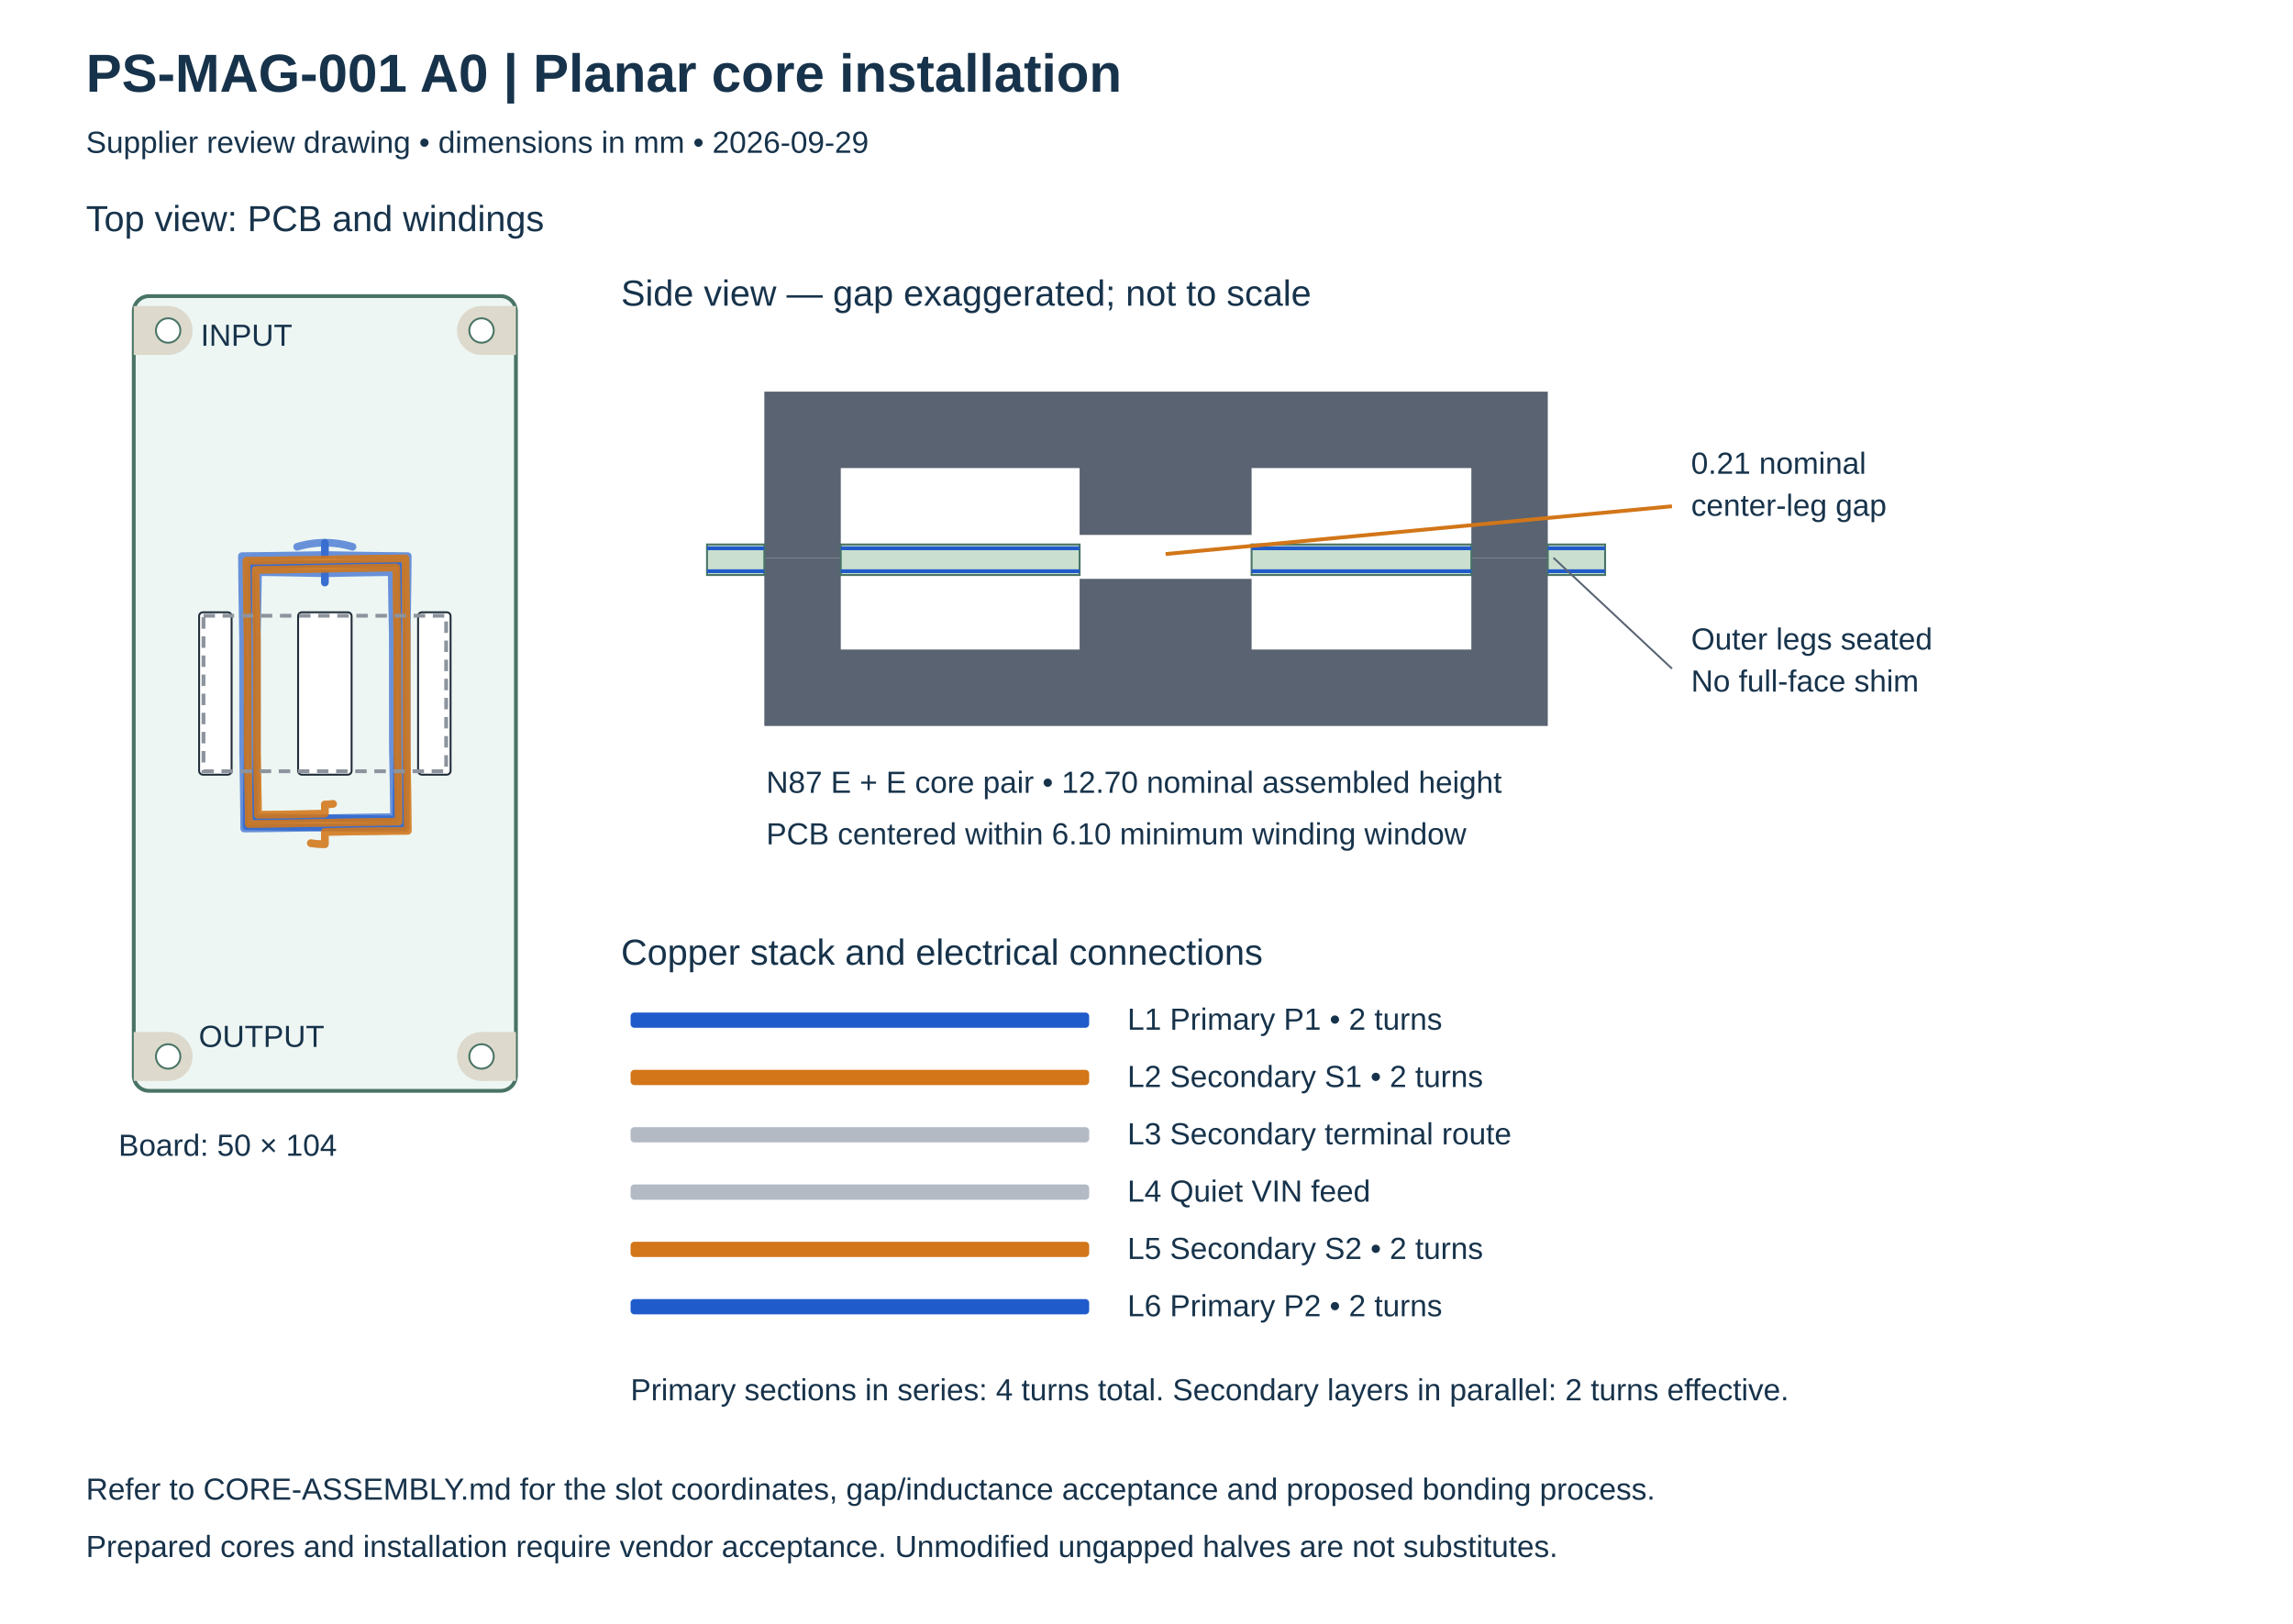
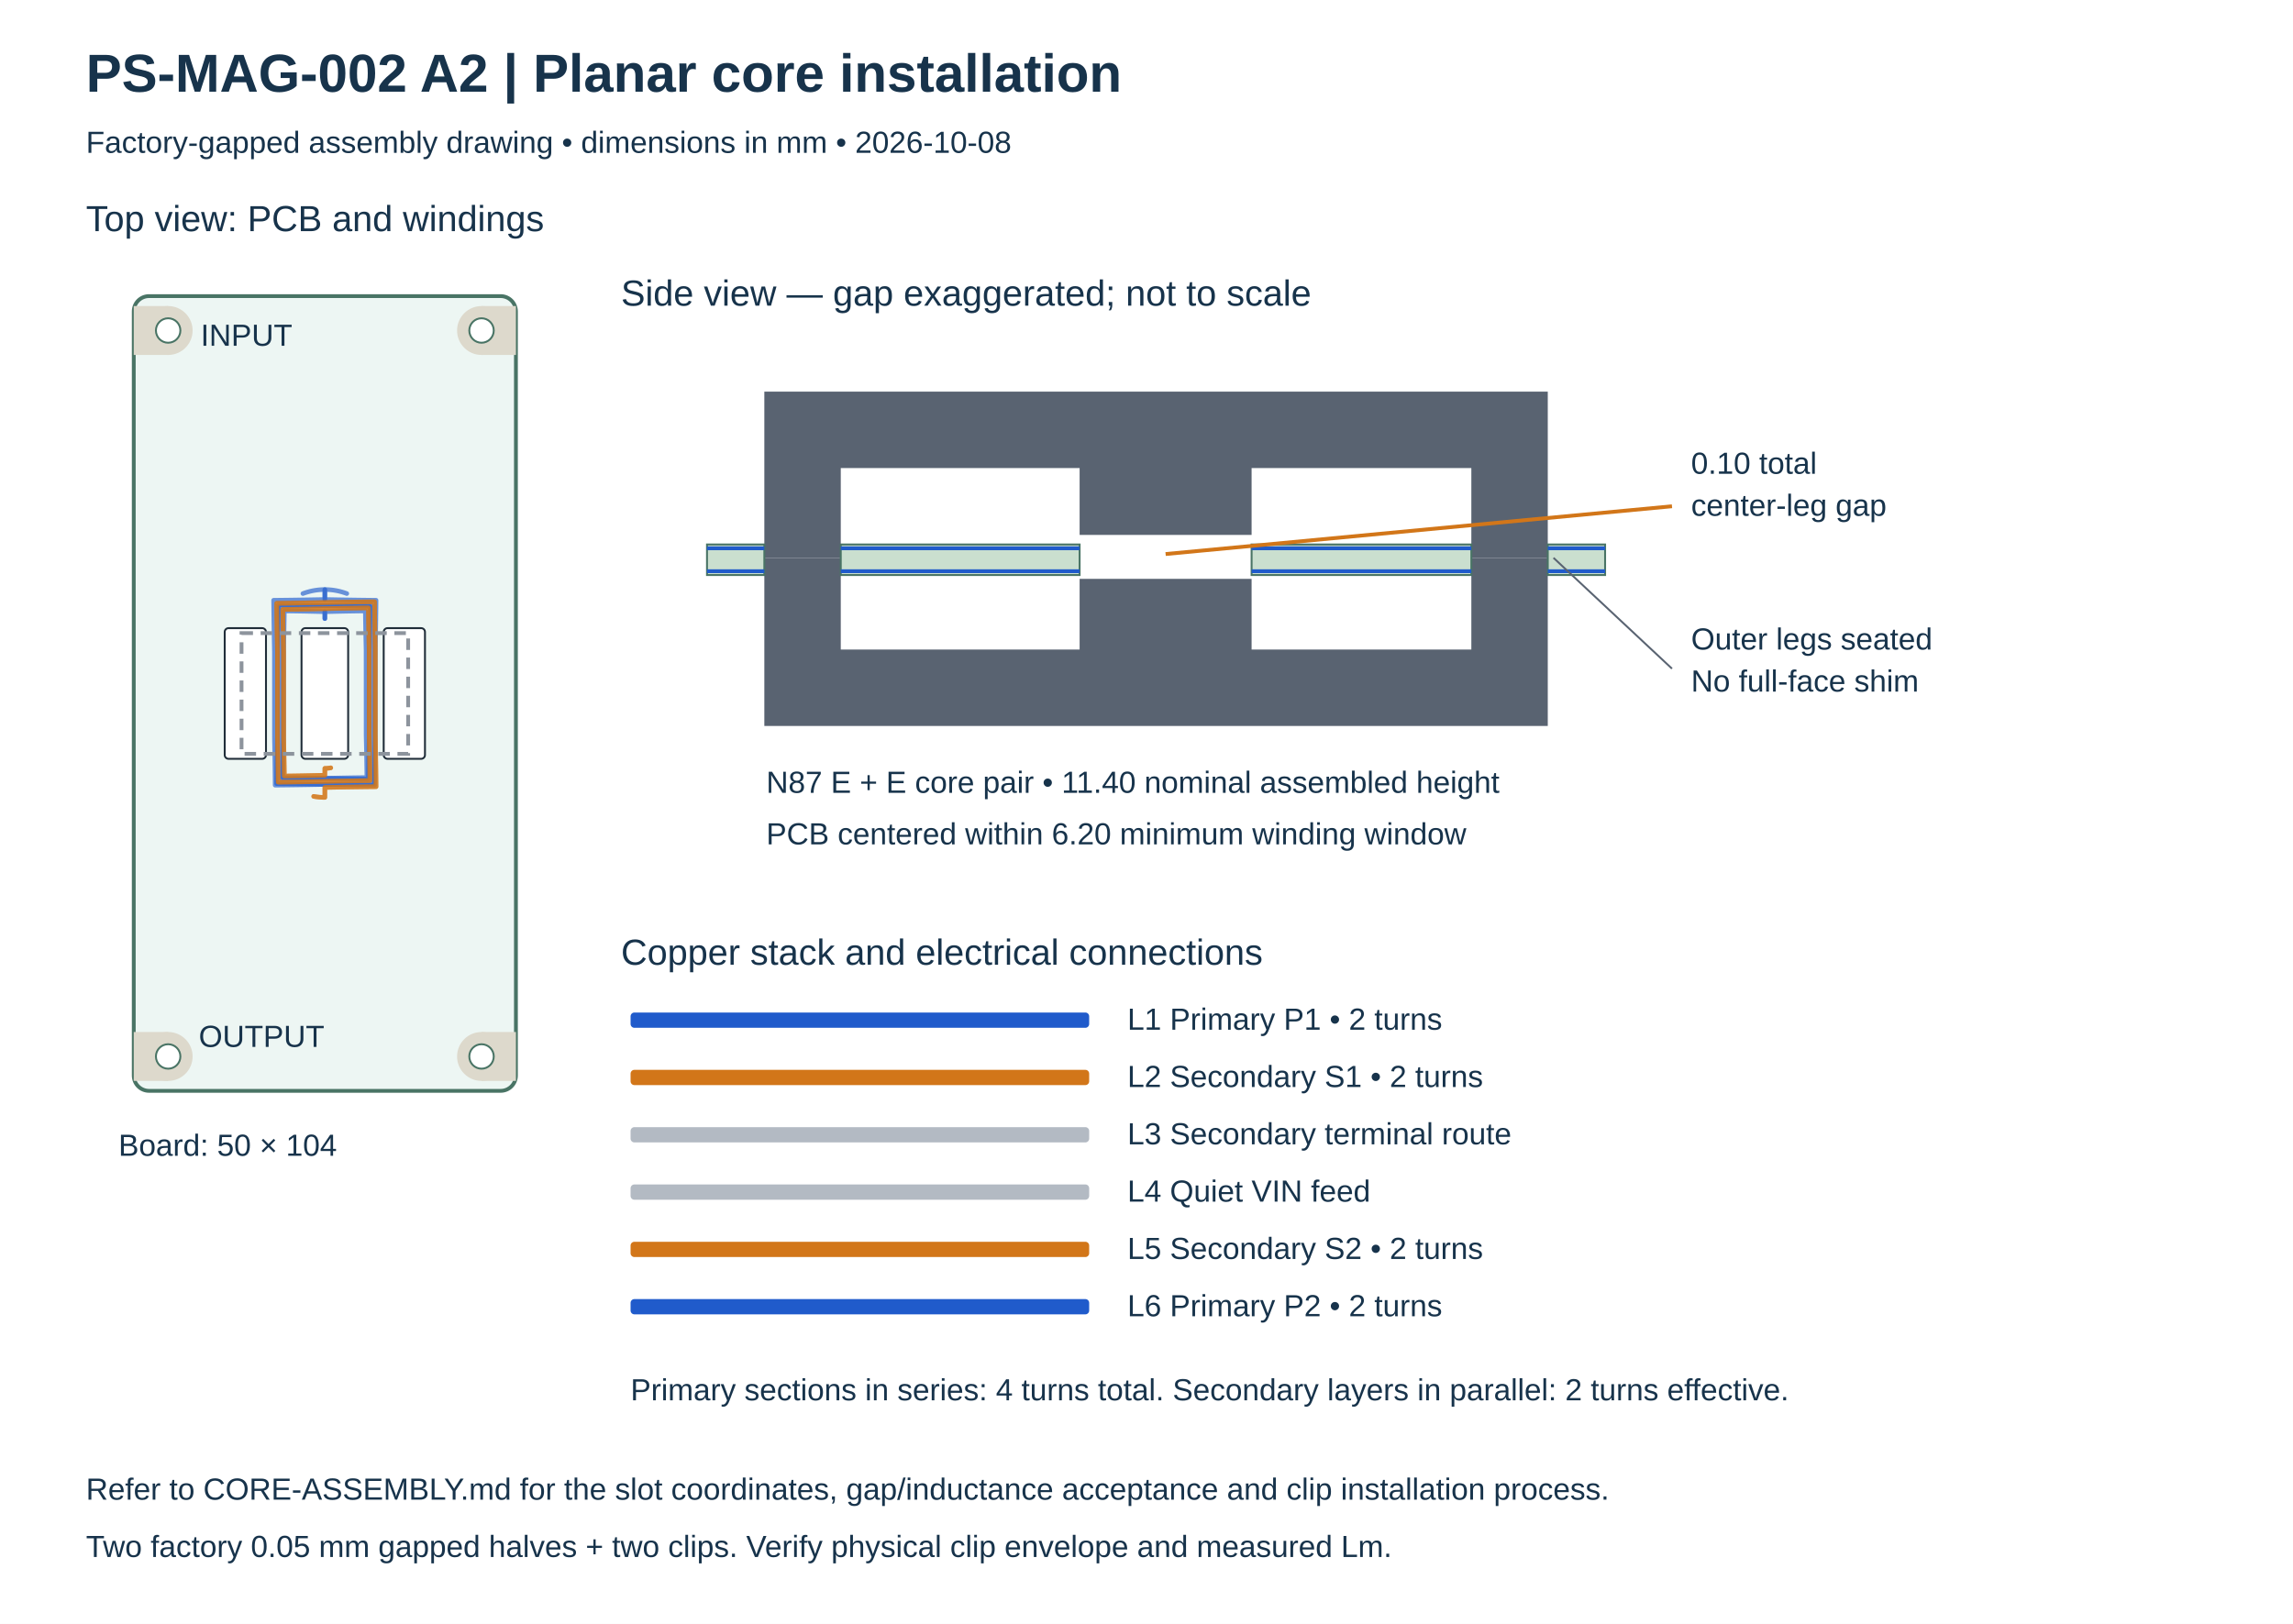
<svg xmlns="http://www.w3.org/2000/svg" width="1200" height="850" viewBox="0 0 1200 850">
  <rect width="1200" height="850" fill="white" />
  <style>text{font-family:Arial,sans-serif;fill:#17334b} .small{font-size:16px}.label{font-size:19px}.title{font-size:28px;font-weight:700}</style>
-   <text x="45" y="48" class="title">PS-MAG-001 A0  |  Planar core installation</text>
-   <text x="45" y="80" class="small">Supplier review drawing • dimensions in mm • 2026-09-29</text>
+   <text x="45" y="48" class="title">PS-MAG-002 A2  |  Planar core installation</text>
+   <text x="45" y="80" class="small">Factory-gapped assembly drawing • dimensions in mm • 2026-10-08</text>
  <text x="45" y="121" class="label">Top view: PCB and windings</text>
  <rect x="70" y="155" width="200" height="416" rx="8" fill="#edf6f3" stroke="#497465" stroke-width="2" />
  <rect x="70" y="160.2" width="18.0" height="25.6" fill="#ddd9cc" />
  <circle cx="88.0" cy="173.0" r="12.8" fill="#ddd9cc" />
  <circle cx="88.0" cy="173.0" r="6.4" fill="white" stroke="#497465" />
  <rect x="252.0" y="160.2" width="18.0" height="25.6" fill="#ddd9cc" />
  <circle cx="252.0" cy="173.0" r="12.8" fill="#ddd9cc" />
  <circle cx="252.0" cy="173.0" r="6.4" fill="white" stroke="#497465" />
  <rect x="70" y="540.2" width="18.0" height="25.6" fill="#ddd9cc" />
  <circle cx="88.0" cy="553.0" r="12.8" fill="#ddd9cc" />
  <circle cx="88.0" cy="553.0" r="6.4" fill="white" stroke="#497465" />
  <rect x="252.0" y="540.2" width="18.0" height="25.6" fill="#ddd9cc" />
  <circle cx="252.0" cy="553.0" r="12.8" fill="#ddd9cc" />
  <circle cx="252.0" cy="553.0" r="6.4" fill="white" stroke="#497465" />
-   <polyline points="184.488,286.227 183.311,285.889 182.126,285.580 180.934,285.300 179.735,285.049 178.531,284.827 177.322,284.635 176.108,284.471 174.891,284.338 173.671,284.234 172.448,284.159 171.224,284.115 170.000,284.100 170.000,290.500 167.840,290.538 165.674,290.575 163.490,290.613 161.278,290.650 159.026,290.688 156.721,290.725 154.350,290.762 151.899,290.800 149.349,290.837 146.682,290.875 143.875,290.913 140.901,290.950 137.729,290.988 134.321,291.025 130.631,291.062 126.600,291.100 126.638,295.199 126.675,298.944 126.713,302.396 126.750,305.601 126.787,308.599 126.825,311.422 126.862,314.097 126.900,316.647 126.938,319.092 126.975,321.449 127.013,323.732 127.050,325.957 127.088,328.135 127.125,330.277 127.162,332.396 127.200,334.500 127.237,393.601 127.275,395.708 127.312,397.832 127.350,399.984 127.388,402.174 127.425,404.415 127.463,406.720 127.500,409.104 127.537,411.583 127.575,414.177 127.612,416.906 127.650,419.797 127.688,422.881 127.725,426.194 127.763,429.782 127.800,433.700 131.786,433.663 135.429,433.625 138.786,433.587 141.903,433.550 144.819,433.512 147.564,433.475 150.165,433.438 152.644,433.400 155.021,433.363 157.313,433.325 159.533,433.288 161.695,433.250 163.813,433.212 165.895,433.175 167.954,433.137 170.000,433.100 172.042,433.062 174.090,433.025 176.154,432.988 178.245,432.950 180.373,432.913 182.551,432.875 184.791,432.837 187.107,432.800 189.516,432.762 192.035,432.725 194.687,432.688 197.496,432.650 200.491,432.613 203.709,432.575 207.194,432.538 211.000,432.500 210.963,428.626 210.925,425.086 210.887,421.824 210.850,418.795 210.812,415.962 210.775,413.295 210.738,410.767 210.700,408.358 210.662,406.049 210.625,403.823 210.588,401.667 210.550,399.566 210.512,397.509 210.475,395.486 210.438,393.487 210.400,391.500 210.363,332.517 210.325,330.528 210.287,328.524 210.250,326.494 210.213,324.427 210.175,322.313 210.137,320.139 210.100,317.890 210.062,315.552 210.025,313.106 209.988,310.532 209.950,307.806 209.912,304.899 209.875,301.775 209.838,298.393 209.800,294.700 206.039,294.738 202.601,294.775 199.434,294.812 196.493,294.850 193.743,294.887 191.153,294.925 188.700,294.962 186.361,295.000 184.120,295.038 181.959,295.075 179.866,295.113 177.827,295.150 175.831,295.188 173.868,295.225 171.928,295.262 170.000,295.300 168.076,295.337 166.147,295.375 164.202,295.413 162.232,295.450 160.228,295.488 158.177,295.525 156.068,295.562 153.887,295.600 151.619,295.637 149.248,295.675 146.752,295.712 144.108,295.750 141.289,295.788 138.260,295.825 134.981,295.863 131.400,295.900 131.438,299.549 131.475,302.883 131.512,305.956 131.550,308.809 131.588,311.476 131.625,313.988 131.662,316.368 131.700,318.636 131.738,320.809 131.775,322.905 131.812,324.935 131.850,326.911 131.887,328.847 131.925,330.750 131.963,332.631 132.000,334.500 132.037,393.365 132.075,395.235 132.113,397.120 132.150,399.029 132.188,400.972 132.225,402.959 132.262,405.003 132.300,407.116 132.338,409.313 132.375,411.611 132.412,414.029 132.450,416.590 132.488,419.321 132.525,422.255 132.562,425.431 132.600,428.900 136.137,428.863 139.368,428.825 142.346,428.788 145.110,428.750 147.696,428.712 150.130,428.675 152.435,428.637 154.633,428.600 156.739,428.562 158.769,428.525 160.735,428.488 162.650,428.450 164.525,428.413 166.368,428.375 168.190,428.337 170.000,428.300 171.806,428.262 173.617,428.225 175.442,428.188 177.290,428.150 179.171,428.113 181.095,428.075 183.073,428.038 185.119,428.000 187.245,427.962 189.470,427.925 191.810,427.887 194.288,427.850 196.931,427.812 199.770,427.775 202.844,427.738 206.200,427.700 206.162,424.276 206.125,421.147 206.088,418.264 206.050,415.588 206.012,413.085 205.975,410.729 205.938,408.497 205.900,406.370 205.863,404.332 205.825,402.367 205.787,400.464 205.750,398.611 205.713,396.797 205.675,395.014 205.637,393.251 205.600,391.500 205.562,332.753 205.525,331.001 205.488,329.236 205.450,327.449 205.412,325.630 205.375,323.769 205.338,321.856 205.300,319.878 205.262,317.822 205.225,315.672 205.188,313.409 205.150,311.014 205.113,308.459 205.075,305.715 205.037,302.744 205.000,299.500 201.688,299.538 198.662,299.575 195.874,299.613 193.286,299.650 190.866,299.688 188.588,299.725 186.430,299.762 184.373,299.800 182.402,299.837 180.503,299.875 178.664,299.913 176.872,299.950 175.119,299.988 173.395,300.025 171.692,300.062 170.000,300.100 170.000,304.900 170.000,304.900 170.000,304.900" fill="none" stroke="#205bcb" stroke-width="4" stroke-linecap="round" stroke-linejoin="round" opacity=".65" />
-   <polyline points="170.000,304.900 170.000,304.900 170.000,304.900 170.000,300.100 168.308,300.062 166.605,300.025 164.881,299.988 163.128,299.950 161.336,299.913 159.497,299.875 157.598,299.837 155.627,299.800 153.570,299.762 151.412,299.725 149.134,299.688 146.714,299.650 144.126,299.613 141.338,299.575 138.312,299.538 135.000,299.500 134.963,302.744 134.925,305.715 134.887,308.459 134.850,311.014 134.812,313.409 134.775,315.672 134.738,317.822 134.700,319.878 134.662,321.856 134.625,323.769 134.588,325.630 134.550,327.449 134.512,329.236 134.475,331.001 134.438,332.753 134.400,391.500 134.363,393.251 134.325,395.014 134.287,396.797 134.250,398.611 134.213,400.464 134.175,402.367 134.137,404.332 134.100,406.370 134.062,408.497 134.025,410.729 133.988,413.085 133.950,415.588 133.912,418.264 133.875,421.147 133.838,424.276 133.800,427.700 137.156,427.738 140.230,427.775 143.069,427.812 145.712,427.850 148.190,427.887 150.530,427.925 152.755,427.962 154.881,428.000 156.927,428.038 158.905,428.075 160.829,428.113 162.710,428.150 164.558,428.188 166.383,428.225 168.194,428.262 170.000,428.300 171.810,428.337 173.632,428.375 175.475,428.413 177.350,428.450 179.265,428.488 181.231,428.525 183.261,428.562 185.367,428.600 187.565,428.637 189.870,428.675 192.304,428.712 194.890,428.750 197.654,428.788 200.632,428.825 203.863,428.863 207.400,428.900 207.438,425.431 207.475,422.255 207.512,419.321 207.550,416.590 207.588,414.029 207.625,411.611 207.662,409.313 207.700,407.116 207.738,405.003 207.775,402.959 207.812,400.972 207.850,399.029 207.887,397.120 207.925,395.235 207.963,393.365 208.000,334.500 208.037,332.631 208.075,330.750 208.113,328.847 208.150,326.911 208.188,324.935 208.225,322.905 208.262,320.809 208.300,318.636 208.338,316.368 208.375,313.988 208.412,311.476 208.450,308.809 208.488,305.956 208.525,302.883 208.562,299.549 208.600,295.900 205.019,295.863 201.740,295.825 198.711,295.788 195.892,295.750 193.248,295.712 190.752,295.675 188.381,295.637 186.113,295.600 183.932,295.562 181.823,295.525 179.772,295.488 177.768,295.450 175.798,295.413 173.853,295.375 171.924,295.337 170.000,295.300 168.072,295.262 166.132,295.225 164.169,295.188 162.173,295.150 160.134,295.113 158.041,295.075 155.880,295.038 153.639,295.000 151.300,294.962 148.847,294.925 146.257,294.887 143.507,294.850 140.566,294.812 137.399,294.775 133.961,294.738 130.200,294.700 130.162,298.393 130.125,301.775 130.088,304.899 130.050,307.806 130.012,310.532 129.975,313.106 129.938,315.552 129.900,317.890 129.863,320.139 129.825,322.313 129.787,324.427 129.750,326.494 129.713,328.524 129.675,330.528 129.637,332.517 129.600,391.500 129.562,393.487 129.525,395.486 129.488,397.509 129.450,399.566 129.412,401.667 129.375,403.823 129.338,406.049 129.300,408.358 129.262,410.767 129.225,413.295 129.188,415.962 129.150,418.795 129.113,421.824 129.075,425.086 129.037,428.626 129.000,432.500 132.806,432.538 136.291,432.575 139.509,432.613 142.504,432.650 145.313,432.688 147.965,432.725 150.484,432.762 152.893,432.800 155.209,432.837 157.449,432.875 159.627,432.913 161.755,432.950 163.846,432.988 165.910,433.025 167.958,433.062 170.000,433.100 172.046,433.137 174.105,433.175 176.187,433.212 178.305,433.250 180.467,433.288 182.687,433.325 184.979,433.363 187.356,433.400 189.835,433.438 192.436,433.475 195.181,433.512 198.097,433.550 201.214,433.587 204.571,433.625 208.214,433.663 212.200,433.700 212.238,429.782 212.275,426.194 212.312,422.881 212.350,419.797 212.387,416.906 212.425,414.177 212.463,411.583 212.500,409.104 212.537,406.720 212.575,404.415 212.613,402.174 212.650,399.984 212.688,397.832 212.725,395.708 212.762,393.601 212.800,363.000 212.838,332.396 212.875,330.277 212.912,328.135 212.950,325.957 212.988,323.732 213.025,321.449 213.062,319.092 213.100,316.647 213.137,314.097 213.175,311.422 213.213,308.599 213.250,305.601 213.287,302.396 213.325,298.944 213.363,295.199 213.400,291.100 209.369,291.062 205.679,291.025 202.271,290.988 199.099,290.950 196.125,290.913 193.318,290.875 190.651,290.837 188.101,290.800 185.650,290.762 183.279,290.725 180.974,290.688 178.722,290.650 176.510,290.613 174.326,290.575 172.160,290.538 170.000,290.500 170.000,284.100 168.776,284.115 167.552,284.159 166.329,284.234 165.109,284.338 163.892,284.471 162.678,284.635 161.469,284.827 160.265,285.049 159.066,285.300 157.874,285.580 156.689,285.889 155.512,286.227" fill="none" stroke="#205bcb" stroke-width="4" stroke-linecap="round" stroke-linejoin="round" opacity=".65" />
-   <polyline points="162.678,441.365 163.892,441.529 165.109,441.662 166.329,441.766 167.552,441.841 168.776,441.885 170.000,441.900 170.000,435.500 172.160,435.462 174.326,435.425 176.510,435.387 178.722,435.350 180.974,435.312 183.279,435.275 185.650,435.238 188.101,435.200 190.651,435.163 193.318,435.125 196.125,435.087 199.099,435.050 202.271,435.013 205.679,434.975 209.369,434.938 213.400,434.900 213.362,430.801 213.325,427.056 213.287,423.604 213.250,420.399 213.212,417.401 213.175,414.578 213.137,411.903 213.100,409.353 213.062,406.908 213.025,404.551 212.988,402.268 212.950,400.043 212.912,397.865 212.875,395.723 212.838,393.604 212.800,391.500 212.762,332.399 212.725,330.292 212.688,328.168 212.650,326.016 212.613,323.826 212.575,321.585 212.537,319.280 212.500,316.896 212.463,314.417 212.425,311.823 212.388,309.094 212.350,306.203 212.312,303.119 212.275,299.806 212.238,296.218 212.200,292.300 208.214,292.337 204.571,292.375 201.214,292.413 198.097,292.450 195.181,292.488 192.436,292.525 189.835,292.562 187.356,292.600 184.979,292.637 182.687,292.675 180.467,292.712 178.305,292.750 176.187,292.788 174.105,292.825 172.046,292.863 170.000,292.900 167.958,292.938 165.910,292.975 163.846,293.012 161.755,293.050 159.627,293.087 157.449,293.125 155.209,293.163 152.893,293.200 150.484,293.237 147.965,293.275 145.313,293.312 142.504,293.350 139.509,293.387 136.291,293.425 132.806,293.462 129.000,293.500 129.038,297.374 129.075,300.914 129.113,304.176 129.150,307.205 129.188,310.038 129.225,312.705 129.262,315.233 129.300,317.642 129.338,319.951 129.375,322.177 129.412,324.333 129.450,326.434 129.488,328.491 129.525,330.514 129.562,332.513 129.600,334.500 129.637,393.483 129.675,395.472 129.713,397.476 129.750,399.506 129.787,401.573 129.825,403.687 129.863,405.861 129.900,408.110 129.938,410.448 129.975,412.894 130.012,415.468 130.050,418.194 130.087,421.101 130.125,424.225 130.162,427.607 130.200,431.300 133.961,431.262 137.399,431.225 140.566,431.188 143.507,431.150 146.257,431.112 148.847,431.075 151.300,431.038 153.639,431.000 155.880,430.962 158.041,430.925 160.134,430.887 162.173,430.850 164.169,430.812 166.132,430.775 168.072,430.738 170.000,430.700 171.924,430.663 173.853,430.625 175.798,430.587 177.768,430.550 179.772,430.512 181.823,430.475 183.932,430.438 186.113,430.400 188.381,430.363 190.752,430.325 193.248,430.288 195.892,430.250 198.711,430.212 201.740,430.175 205.019,430.138 208.600,430.100 208.562,426.451 208.525,423.117 208.487,420.044 208.450,417.191 208.412,414.524 208.375,412.012 208.338,409.632 208.300,407.364 208.262,405.191 208.225,403.095 208.188,401.065 208.150,399.089 208.113,397.153 208.075,395.250 208.037,393.369 208.000,391.500 207.963,332.635 207.925,330.765 207.887,328.880 207.850,326.971 207.812,325.028 207.775,323.041 207.738,320.997 207.700,318.884 207.662,316.687 207.625,314.389 207.588,311.971 207.550,309.410 207.513,306.679 207.475,303.745 207.438,300.569 207.400,297.100 203.863,297.138 200.632,297.175 197.654,297.212 194.890,297.250 192.304,297.288 189.870,297.325 187.565,297.363 185.367,297.400 183.261,297.438 181.231,297.475 179.265,297.512 177.350,297.550 175.475,297.587 173.632,297.625 171.810,297.663 170.000,297.700 168.194,297.738 166.383,297.775 164.558,297.812 162.710,297.850 160.829,297.887 158.905,297.925 156.927,297.962 154.881,298.000 152.755,298.038 150.530,298.075 148.190,298.112 145.712,298.150 143.069,298.188 140.230,298.225 137.156,298.262 133.800,298.300 133.838,301.724 133.875,304.853 133.913,307.736 133.950,310.412 133.988,312.915 134.025,315.271 134.062,317.503 134.100,319.630 134.137,321.668 134.175,323.633 134.213,325.536 134.250,327.389 134.287,329.203 134.325,330.986 134.363,332.749 134.400,334.500 134.438,393.247 134.475,394.999 134.512,396.764 134.550,398.551 134.588,400.370 134.625,402.231 134.662,404.144 134.700,406.122 134.738,408.178 134.775,410.328 134.812,412.591 134.850,414.986 134.887,417.541 134.925,420.285 134.962,423.256 135.000,426.500 138.312,426.462 141.338,426.425 144.126,426.387 146.714,426.350 149.134,426.312 151.412,426.275 153.570,426.238 155.627,426.200 157.598,426.163 159.497,426.125 161.336,426.087 163.128,426.050 164.881,426.012 166.605,425.975 168.308,425.938 170.000,425.900 170.000,421.100 170.719,421.091 171.438,421.065 172.156,421.021 172.872,420.960 173.587,420.882 174.300,420.786" fill="none" stroke="#d27619" stroke-width="4" stroke-linecap="round" stroke-linejoin="round" opacity=".65" />
-   <polyline points="162.678,441.365 163.892,441.529 165.109,441.662 166.329,441.766 167.552,441.841 168.776,441.885 170.000,441.900 170.000,435.500 172.160,435.462 174.326,435.425 176.510,435.387 178.722,435.350 180.974,435.312 183.279,435.275 185.650,435.238 188.101,435.200 190.651,435.163 193.318,435.125 196.125,435.087 199.099,435.050 202.271,435.013 205.679,434.975 209.369,434.938 213.400,434.900 213.362,430.801 213.325,427.056 213.287,423.604 213.250,420.399 213.212,417.401 213.175,414.578 213.137,411.903 213.100,409.353 213.062,406.908 213.025,404.551 212.988,402.268 212.950,400.043 212.912,397.865 212.875,395.723 212.838,393.604 212.800,391.500 212.762,332.399 212.725,330.292 212.688,328.168 212.650,326.016 212.613,323.826 212.575,321.585 212.537,319.280 212.500,316.896 212.463,314.417 212.425,311.823 212.388,309.094 212.350,306.203 212.312,303.119 212.275,299.806 212.238,296.218 212.200,292.300 208.214,292.337 204.571,292.375 201.214,292.413 198.097,292.450 195.181,292.488 192.436,292.525 189.835,292.562 187.356,292.600 184.979,292.637 182.687,292.675 180.467,292.712 178.305,292.750 176.187,292.788 174.105,292.825 172.046,292.863 170.000,292.900 167.958,292.938 165.910,292.975 163.846,293.012 161.755,293.050 159.627,293.087 157.449,293.125 155.209,293.163 152.893,293.200 150.484,293.237 147.965,293.275 145.313,293.312 142.504,293.350 139.509,293.387 136.291,293.425 132.806,293.462 129.000,293.500 129.038,297.374 129.075,300.914 129.113,304.176 129.150,307.205 129.188,310.038 129.225,312.705 129.262,315.233 129.300,317.642 129.338,319.951 129.375,322.177 129.412,324.333 129.450,326.434 129.488,328.491 129.525,330.514 129.562,332.513 129.600,334.500 129.637,393.483 129.675,395.472 129.713,397.476 129.750,399.506 129.787,401.573 129.825,403.687 129.863,405.861 129.900,408.110 129.938,410.448 129.975,412.894 130.012,415.468 130.050,418.194 130.087,421.101 130.125,424.225 130.162,427.607 130.200,431.300 133.961,431.262 137.399,431.225 140.566,431.188 143.507,431.150 146.257,431.112 148.847,431.075 151.300,431.038 153.639,431.000 155.880,430.962 158.041,430.925 160.134,430.887 162.173,430.850 164.169,430.812 166.132,430.775 168.072,430.738 170.000,430.700 171.924,430.663 173.853,430.625 175.798,430.587 177.768,430.550 179.772,430.512 181.823,430.475 183.932,430.438 186.113,430.400 188.381,430.363 190.752,430.325 193.248,430.288 195.892,430.250 198.711,430.212 201.740,430.175 205.019,430.138 208.600,430.100 208.562,426.451 208.525,423.117 208.487,420.044 208.450,417.191 208.412,414.524 208.375,412.012 208.338,409.632 208.300,407.364 208.262,405.191 208.225,403.095 208.188,401.065 208.150,399.089 208.113,397.153 208.075,395.250 208.037,393.369 208.000,391.500 207.963,332.635 207.925,330.765 207.887,328.880 207.850,326.971 207.812,325.028 207.775,323.041 207.738,320.997 207.700,318.884 207.662,316.687 207.625,314.389 207.588,311.971 207.550,309.410 207.513,306.679 207.475,303.745 207.438,300.569 207.400,297.100 203.863,297.138 200.632,297.175 197.654,297.212 194.890,297.250 192.304,297.288 189.870,297.325 187.565,297.363 185.367,297.400 183.261,297.438 181.231,297.475 179.265,297.512 177.350,297.550 175.475,297.587 173.632,297.625 171.810,297.663 170.000,297.700 168.194,297.738 166.383,297.775 164.558,297.812 162.710,297.850 160.829,297.887 158.905,297.925 156.927,297.962 154.881,298.000 152.755,298.038 150.530,298.075 148.190,298.112 145.712,298.150 143.069,298.188 140.230,298.225 137.156,298.262 133.800,298.300 133.838,301.724 133.875,304.853 133.913,307.736 133.950,310.412 133.988,312.915 134.025,315.271 134.062,317.503 134.100,319.630 134.137,321.668 134.175,323.633 134.213,325.536 134.250,327.389 134.287,329.203 134.325,330.986 134.363,332.749 134.400,334.500 134.438,393.247 134.475,394.999 134.512,396.764 134.550,398.551 134.588,400.370 134.625,402.231 134.662,404.144 134.700,406.122 134.738,408.178 134.775,410.328 134.812,412.591 134.850,414.986 134.887,417.541 134.925,420.285 134.962,423.256 135.000,426.500 138.312,426.462 141.338,426.425 144.126,426.387 146.714,426.350 149.134,426.312 151.412,426.275 153.570,426.238 155.627,426.200 157.598,426.163 159.497,426.125 161.336,426.087 163.128,426.050 164.881,426.012 166.605,425.975 168.308,425.938 170.000,425.900 170.000,421.100 170.719,421.091 171.438,421.065 172.156,421.021 172.872,420.960 173.587,420.882 174.300,420.786" fill="none" stroke="#d27619" stroke-width="4" stroke-linecap="round" stroke-linejoin="round" opacity=".65" />
-   <rect x="156.0" y="320.5" width="28.0" height="85.0" rx="2" fill="white" stroke="#202d39" />
-   <rect x="104.2" y="320.5" width="17.0" height="85.0" rx="2" fill="white" stroke="#202d39" />
-   <rect x="218.8" y="320.5" width="17.0" height="85.0" rx="2" fill="white" stroke="#202d39" />
-   <rect x="106.5" y="322.3" width="127" height="81.4" fill="none" stroke="#8d949d" stroke-width="2" stroke-dasharray="6 4" />
+   <polyline points="181.488,310.705 180.753,310.436 180.011,310.185 179.264,309.952 178.511,309.738 177.753,309.541 176.991,309.363 176.224,309.203 175.454,309.062 174.681,308.940 173.905,308.836 173.127,308.751 172.347,308.685 171.565,308.638 170.783,308.609 170.000,308.600 170.000,313.800 168.665,313.825 167.326,313.850 165.976,313.875 164.609,313.900 163.218,313.925 161.794,313.950 160.330,313.975 158.816,314.000 157.242,314.025 155.595,314.050 153.862,314.075 152.026,314.100 150.068,314.125 147.965,314.150 145.687,314.175 143.200,314.200 143.225,316.733 143.250,319.047 143.275,321.179 143.300,323.160 143.325,325.012 143.350,326.755 143.375,328.407 143.400,329.982 143.425,331.491 143.450,332.946 143.475,334.356 143.500,335.729 143.525,337.073 143.550,338.395 143.575,339.702 143.600,341.000 143.625,386.296 143.650,387.595 143.675,388.905 143.700,390.231 143.725,391.582 143.750,392.963 143.775,394.383 143.800,395.852 143.825,397.380 143.850,398.977 143.875,400.659 143.900,402.439 143.925,404.339 143.950,406.379 143.975,408.588 144.000,411.000 146.458,410.975 148.703,410.950 150.773,410.925 152.694,410.900 154.491,410.875 156.183,410.850 157.786,410.825 159.313,410.800 160.778,410.775 162.189,410.750 163.556,410.725 164.888,410.700 166.191,410.675 167.474,410.650 168.741,410.625 170.000,410.600 171.256,410.575 172.516,410.550 173.786,410.525 175.072,410.500 176.381,410.475 177.720,410.450 179.097,410.425 180.521,410.400 182.001,410.375 183.550,410.350 185.179,410.325 186.905,410.300 188.745,410.275 190.722,410.250 192.863,410.225 195.200,410.200 195.175,407.817 195.150,405.640 195.125,403.634 195.100,401.771 195.075,400.029 195.050,398.390 195.025,396.836 195.000,395.355 194.975,393.936 194.950,392.568 194.925,391.243 194.900,389.953 194.875,388.690 194.850,387.448 194.825,386.220 194.800,385.000 194.775,339.783 194.750,338.562 194.725,337.332 194.700,336.087 194.675,334.819 194.650,333.523 194.625,332.189 194.600,330.810 194.575,329.377 194.550,327.878 194.525,326.300 194.500,324.630 194.475,322.848 194.450,320.934 194.425,318.862 194.400,316.600 192.092,316.625 189.984,316.650 188.041,316.675 186.237,316.700 184.550,316.725 182.962,316.750 181.458,316.775 180.024,316.800 178.650,316.825 177.326,316.850 176.043,316.875 174.794,316.900 173.571,316.925 172.369,316.950 171.180,316.975 170.000,317.000 168.822,317.025 167.641,317.050 166.451,317.075 165.246,317.100 164.020,317.125 162.765,317.150 161.475,317.175 160.142,317.200 158.755,317.225 157.305,317.250 155.780,317.275 154.164,317.300 152.441,317.325 150.591,317.350 148.588,317.375 146.400,317.400 146.425,319.633 146.450,321.673 146.475,323.553 146.500,325.298 146.525,326.930 146.550,328.466 146.575,329.921 146.600,331.307 146.625,332.636 146.650,333.917 146.675,335.157 146.700,336.365 146.725,337.547 146.750,338.710 146.775,339.859 146.800,341.000 146.825,386.139 146.850,387.280 146.875,388.430 146.900,389.595 146.925,390.780 146.950,391.992 146.975,393.238 147.000,394.527 147.025,395.866 147.050,397.267 147.075,398.741 147.100,400.301 147.125,401.965 147.150,403.753 147.175,405.687 147.200,407.800 149.358,407.775 151.330,407.750 153.146,407.725 154.832,407.700 156.409,407.675 157.893,407.650 159.299,407.625 160.639,407.600 161.923,407.575 163.160,407.550 164.358,407.525 165.524,407.500 166.666,407.475 167.789,407.450 168.898,407.425 170.000,407.400 171.099,407.375 172.201,407.350 173.312,407.325 174.436,407.300 175.580,407.275 176.749,407.250 177.952,407.225 179.196,407.200 180.488,407.175 181.839,407.150 183.261,407.125 184.767,407.100 186.372,407.075 188.096,407.050 189.962,407.025 192.000,407.000 191.975,404.917 191.950,403.014 191.925,401.261 191.900,399.633 191.875,398.111 191.850,396.679 191.825,395.322 191.800,394.030 191.775,392.791 191.750,391.598 191.725,390.442 191.700,389.316 191.675,388.215 191.650,387.132 191.625,386.062 191.600,385.000 191.575,339.940 191.550,338.878 191.525,337.807 191.500,336.723 191.475,335.621 191.450,334.493 191.425,333.334 191.400,332.136 191.375,330.890 191.350,329.588 191.325,328.218 191.300,326.768 191.275,325.221 191.250,323.561 191.225,321.763 191.200,319.800 189.192,319.825 187.357,319.850 185.667,319.875 184.099,319.900 182.632,319.925 181.251,319.950 179.944,319.975 178.698,320.000 177.505,320.025 176.355,320.050 175.241,320.075 174.157,320.100 173.097,320.125 172.054,320.150 171.023,320.175 170.000,320.200 170.000,323.800 170.000,323.800 170.000,323.800" fill="none" stroke="#205bcb" stroke-width="2.4" stroke-linecap="round" stroke-linejoin="round" opacity=".65" />
+   <polyline points="170.000,323.800 170.000,323.800 170.000,323.800 170.000,320.200 168.977,320.175 167.946,320.150 166.903,320.125 165.843,320.100 164.759,320.075 163.645,320.050 162.495,320.025 161.302,320.000 160.056,319.975 158.749,319.950 157.368,319.925 155.901,319.900 154.333,319.875 152.643,319.850 150.808,319.825 148.800,319.800 148.775,321.763 148.750,323.561 148.725,325.221 148.700,326.768 148.675,328.218 148.650,329.588 148.625,330.890 148.600,332.136 148.575,333.334 148.550,334.493 148.525,335.621 148.500,336.723 148.475,337.807 148.450,338.878 148.425,339.940 148.400,385.000 148.375,386.062 148.350,387.132 148.325,388.215 148.300,389.316 148.275,390.442 148.250,391.598 148.225,392.791 148.200,394.030 148.175,395.322 148.150,396.679 148.125,398.111 148.100,399.633 148.075,401.261 148.050,403.014 148.025,404.917 148.000,407.000 150.038,407.025 151.904,407.050 153.628,407.075 155.233,407.100 156.739,407.125 158.161,407.150 159.512,407.175 160.804,407.200 162.048,407.225 163.251,407.250 164.420,407.275 165.564,407.300 166.688,407.325 167.799,407.350 168.901,407.375 170.000,407.400 171.102,407.425 172.211,407.450 173.334,407.475 174.476,407.500 175.642,407.525 176.840,407.550 178.077,407.575 179.361,407.600 180.701,407.625 182.107,407.650 183.591,407.675 185.168,407.700 186.854,407.725 188.670,407.750 190.642,407.775 192.800,407.800 192.825,405.687 192.850,403.753 192.875,401.965 192.900,400.301 192.925,398.741 192.950,397.267 192.975,395.866 193.000,394.527 193.025,393.238 193.050,391.992 193.075,390.780 193.100,389.595 193.125,388.430 193.150,387.280 193.175,386.139 193.200,341.000 193.225,339.859 193.250,338.710 193.275,337.547 193.300,336.365 193.325,335.157 193.350,333.917 193.375,332.636 193.400,331.307 193.425,329.921 193.450,328.466 193.475,326.930 193.500,325.298 193.525,323.553 193.550,321.673 193.575,319.633 193.600,317.400 191.412,317.375 189.409,317.350 187.559,317.325 185.836,317.300 184.220,317.275 182.695,317.250 181.245,317.225 179.858,317.200 178.525,317.175 177.235,317.150 175.980,317.125 174.754,317.100 173.549,317.075 172.359,317.050 171.178,317.025 170.000,317.000 168.820,316.975 167.631,316.950 166.429,316.925 165.206,316.900 163.957,316.875 162.674,316.850 161.350,316.825 159.976,316.800 158.542,316.775 157.038,316.750 155.450,316.725 153.763,316.700 151.959,316.675 150.016,316.650 147.908,316.625 145.600,316.600 145.575,318.862 145.550,320.934 145.525,322.848 145.500,324.630 145.475,326.300 145.450,327.878 145.425,329.377 145.400,330.810 145.375,332.189 145.350,333.523 145.325,334.819 145.300,336.087 145.275,337.332 145.250,338.562 145.225,339.783 145.200,385.000 145.175,386.220 145.150,387.448 145.125,388.690 145.100,389.953 145.075,391.243 145.050,392.568 145.025,393.936 145.000,395.355 144.975,396.836 144.950,398.390 144.925,400.029 144.900,401.771 144.875,403.634 144.850,405.640 144.825,407.817 144.800,410.200 147.137,410.225 149.278,410.250 151.255,410.275 153.095,410.300 154.821,410.325 156.450,410.350 157.999,410.375 159.479,410.400 160.903,410.425 162.280,410.450 163.619,410.475 164.928,410.500 166.214,410.525 167.484,410.550 168.744,410.575 170.000,410.600 171.259,410.625 172.526,410.650 173.809,410.675 175.112,410.700 176.444,410.725 177.811,410.750 179.222,410.775 180.687,410.800 182.214,410.825 183.817,410.850 185.509,410.875 187.306,410.900 189.227,410.925 191.297,410.950 193.542,410.975 196.000,411.000 196.025,408.588 196.050,406.379 196.075,404.339 196.100,402.439 196.125,400.659 196.150,398.977 196.175,397.380 196.200,395.852 196.225,394.383 196.250,392.963 196.275,391.582 196.300,390.231 196.325,388.905 196.350,387.595 196.375,386.296 196.400,363.000 196.425,339.702 196.450,338.395 196.475,337.073 196.500,335.729 196.525,334.356 196.550,332.946 196.575,331.491 196.600,329.982 196.625,328.407 196.650,326.755 196.675,325.012 196.700,323.160 196.725,321.179 196.750,319.047 196.775,316.733 196.800,314.200 194.313,314.175 192.035,314.150 189.932,314.125 187.974,314.100 186.138,314.075 184.405,314.050 182.758,314.025 181.184,314.000 179.670,313.975 178.206,313.950 176.782,313.925 175.391,313.900 174.024,313.875 172.674,313.850 171.335,313.825 170.000,313.800 170.000,308.600 169.217,308.609 168.435,308.638 167.653,308.685 166.873,308.751 166.095,308.836 165.319,308.940 164.546,309.062 163.776,309.203 163.009,309.363 162.247,309.541 161.489,309.738 160.736,309.952 159.989,310.185 159.247,310.436 158.512,310.705" fill="none" stroke="#205bcb" stroke-width="2.4" stroke-linecap="round" stroke-linejoin="round" opacity=".65" />
+   <polyline points="164.160,416.869 164.884,416.994 165.610,417.101 166.338,417.192 167.068,417.267 167.800,417.325 168.533,417.367 169.266,417.392 170.000,417.400 170.000,412.200 171.335,412.175 172.674,412.150 174.024,412.125 175.391,412.100 176.782,412.075 178.206,412.050 179.670,412.025 181.184,412.000 182.758,411.975 184.405,411.950 186.138,411.925 187.974,411.900 189.932,411.875 192.035,411.850 194.313,411.825 196.800,411.800 196.775,409.267 196.750,406.953 196.725,404.821 196.700,402.840 196.675,400.988 196.650,399.245 196.625,397.593 196.600,396.018 196.575,394.509 196.550,393.054 196.525,391.644 196.500,390.271 196.475,388.927 196.450,387.605 196.425,386.298 196.400,385.000 196.375,339.704 196.350,338.405 196.325,337.095 196.300,335.769 196.275,334.418 196.250,333.037 196.225,331.617 196.200,330.148 196.175,328.620 196.150,327.023 196.125,325.341 196.100,323.561 196.075,321.661 196.050,319.621 196.025,317.412 196.000,315.000 193.542,315.025 191.297,315.050 189.227,315.075 187.306,315.100 185.509,315.125 183.817,315.150 182.214,315.175 180.687,315.200 179.222,315.225 177.811,315.250 176.444,315.275 175.112,315.300 173.809,315.325 172.526,315.350 171.259,315.375 170.000,315.400 168.744,315.425 167.484,315.450 166.214,315.475 164.928,315.500 163.619,315.525 162.280,315.550 160.903,315.575 159.479,315.600 157.999,315.625 156.450,315.650 154.821,315.675 153.095,315.700 151.255,315.725 149.278,315.750 147.137,315.775 144.800,315.800 144.825,318.183 144.850,320.360 144.875,322.366 144.900,324.229 144.925,325.971 144.950,327.610 144.975,329.164 145.000,330.645 145.025,332.064 145.050,333.432 145.075,334.757 145.100,336.047 145.125,337.310 145.150,338.552 145.175,339.780 145.200,341.000 145.225,386.217 145.250,387.438 145.275,388.668 145.300,389.913 145.325,391.181 145.350,392.477 145.375,393.811 145.400,395.190 145.425,396.623 145.450,398.122 145.475,399.700 145.500,401.370 145.525,403.152 145.550,405.066 145.575,407.138 145.600,409.400 147.908,409.375 150.016,409.350 151.959,409.325 153.763,409.300 155.450,409.275 157.038,409.250 158.542,409.225 159.976,409.200 161.350,409.175 162.674,409.150 163.957,409.125 165.206,409.100 166.429,409.075 167.631,409.050 168.820,409.025 170.000,409.000 171.178,408.975 172.359,408.950 173.549,408.925 174.754,408.900 175.980,408.875 177.235,408.850 178.525,408.825 179.858,408.800 181.245,408.775 182.695,408.750 184.220,408.725 185.836,408.700 187.559,408.675 189.409,408.650 191.412,408.625 193.600,408.600 193.575,406.367 193.550,404.327 193.525,402.447 193.500,400.702 193.475,399.070 193.450,397.534 193.425,396.079 193.400,394.693 193.375,393.364 193.350,392.083 193.325,390.843 193.300,389.635 193.275,388.453 193.250,387.290 193.225,386.141 193.200,385.000 193.175,339.861 193.150,338.720 193.125,337.570 193.100,336.405 193.075,335.220 193.050,334.008 193.025,332.762 193.000,331.473 192.975,330.134 192.950,328.733 192.925,327.259 192.900,325.699 192.875,324.035 192.850,322.247 192.825,320.313 192.800,318.200 190.642,318.225 188.670,318.250 186.854,318.275 185.168,318.300 183.591,318.325 182.107,318.350 180.701,318.375 179.361,318.400 178.077,318.425 176.840,318.450 175.642,318.475 174.476,318.500 173.334,318.525 172.211,318.550 171.102,318.575 170.000,318.600 168.901,318.625 167.799,318.650 166.688,318.675 165.564,318.700 164.420,318.725 163.251,318.750 162.048,318.775 160.804,318.800 159.512,318.825 158.161,318.850 156.739,318.875 155.233,318.900 153.628,318.925 151.904,318.950 150.038,318.975 148.000,319.000 148.025,321.083 148.050,322.986 148.075,324.739 148.100,326.367 148.125,327.889 148.150,329.321 148.175,330.678 148.200,331.970 148.225,333.209 148.250,334.402 148.275,335.558 148.300,336.684 148.325,337.785 148.350,338.868 148.375,339.938 148.400,341.000 148.425,386.060 148.450,387.122 148.475,388.193 148.500,389.277 148.525,390.379 148.550,391.507 148.575,392.666 148.600,393.864 148.625,395.110 148.650,396.412 148.675,397.782 148.700,399.232 148.725,400.779 148.750,402.439 148.775,404.237 148.800,406.200 150.808,406.175 152.643,406.150 154.333,406.125 155.901,406.100 157.368,406.075 158.749,406.050 160.056,406.025 161.302,406.000 162.495,405.975 163.645,405.950 164.759,405.925 165.843,405.900 166.903,405.875 167.946,405.850 168.977,405.825 170.000,405.800 170.000,402.200 170.390,402.196 170.779,402.182 171.168,402.160 171.556,402.129 171.944,402.090 172.331,402.041 172.716,401.984 173.100,401.918" fill="none" stroke="#d27619" stroke-width="2.4" stroke-linecap="round" stroke-linejoin="round" opacity=".65" />
+   <polyline points="164.160,416.869 164.884,416.994 165.610,417.101 166.338,417.192 167.068,417.267 167.800,417.325 168.533,417.367 169.266,417.392 170.000,417.400 170.000,412.200 171.335,412.175 172.674,412.150 174.024,412.125 175.391,412.100 176.782,412.075 178.206,412.050 179.670,412.025 181.184,412.000 182.758,411.975 184.405,411.950 186.138,411.925 187.974,411.900 189.932,411.875 192.035,411.850 194.313,411.825 196.800,411.800 196.775,409.267 196.750,406.953 196.725,404.821 196.700,402.840 196.675,400.988 196.650,399.245 196.625,397.593 196.600,396.018 196.575,394.509 196.550,393.054 196.525,391.644 196.500,390.271 196.475,388.927 196.450,387.605 196.425,386.298 196.400,385.000 196.375,339.704 196.350,338.405 196.325,337.095 196.300,335.769 196.275,334.418 196.250,333.037 196.225,331.617 196.200,330.148 196.175,328.620 196.150,327.023 196.125,325.341 196.100,323.561 196.075,321.661 196.050,319.621 196.025,317.412 196.000,315.000 193.542,315.025 191.297,315.050 189.227,315.075 187.306,315.100 185.509,315.125 183.817,315.150 182.214,315.175 180.687,315.200 179.222,315.225 177.811,315.250 176.444,315.275 175.112,315.300 173.809,315.325 172.526,315.350 171.259,315.375 170.000,315.400 168.744,315.425 167.484,315.450 166.214,315.475 164.928,315.500 163.619,315.525 162.280,315.550 160.903,315.575 159.479,315.600 157.999,315.625 156.450,315.650 154.821,315.675 153.095,315.700 151.255,315.725 149.278,315.750 147.137,315.775 144.800,315.800 144.825,318.183 144.850,320.360 144.875,322.366 144.900,324.229 144.925,325.971 144.950,327.610 144.975,329.164 145.000,330.645 145.025,332.064 145.050,333.432 145.075,334.757 145.100,336.047 145.125,337.310 145.150,338.552 145.175,339.780 145.200,341.000 145.225,386.217 145.250,387.438 145.275,388.668 145.300,389.913 145.325,391.181 145.350,392.477 145.375,393.811 145.400,395.190 145.425,396.623 145.450,398.122 145.475,399.700 145.500,401.370 145.525,403.152 145.550,405.066 145.575,407.138 145.600,409.400 147.908,409.375 150.016,409.350 151.959,409.325 153.763,409.300 155.450,409.275 157.038,409.250 158.542,409.225 159.976,409.200 161.350,409.175 162.674,409.150 163.957,409.125 165.206,409.100 166.429,409.075 167.631,409.050 168.820,409.025 170.000,409.000 171.178,408.975 172.359,408.950 173.549,408.925 174.754,408.900 175.980,408.875 177.235,408.850 178.525,408.825 179.858,408.800 181.245,408.775 182.695,408.750 184.220,408.725 185.836,408.700 187.559,408.675 189.409,408.650 191.412,408.625 193.600,408.600 193.575,406.367 193.550,404.327 193.525,402.447 193.500,400.702 193.475,399.070 193.450,397.534 193.425,396.079 193.400,394.693 193.375,393.364 193.350,392.083 193.325,390.843 193.300,389.635 193.275,388.453 193.250,387.290 193.225,386.141 193.200,385.000 193.175,339.861 193.150,338.720 193.125,337.570 193.100,336.405 193.075,335.220 193.050,334.008 193.025,332.762 193.000,331.473 192.975,330.134 192.950,328.733 192.925,327.259 192.900,325.699 192.875,324.035 192.850,322.247 192.825,320.313 192.800,318.200 190.642,318.225 188.670,318.250 186.854,318.275 185.168,318.300 183.591,318.325 182.107,318.350 180.701,318.375 179.361,318.400 178.077,318.425 176.840,318.450 175.642,318.475 174.476,318.500 173.334,318.525 172.211,318.550 171.102,318.575 170.000,318.600 168.901,318.625 167.799,318.650 166.688,318.675 165.564,318.700 164.420,318.725 163.251,318.750 162.048,318.775 160.804,318.800 159.512,318.825 158.161,318.850 156.739,318.875 155.233,318.900 153.628,318.925 151.904,318.950 150.038,318.975 148.000,319.000 148.025,321.083 148.050,322.986 148.075,324.739 148.100,326.367 148.125,327.889 148.150,329.321 148.175,330.678 148.200,331.970 148.225,333.209 148.250,334.402 148.275,335.558 148.300,336.684 148.325,337.785 148.350,338.868 148.375,339.938 148.400,341.000 148.425,386.060 148.450,387.122 148.475,388.193 148.500,389.277 148.525,390.379 148.550,391.507 148.575,392.666 148.600,393.864 148.625,395.110 148.650,396.412 148.675,397.782 148.700,399.232 148.725,400.779 148.750,402.439 148.775,404.237 148.800,406.200 150.808,406.175 152.643,406.150 154.333,406.125 155.901,406.100 157.368,406.075 158.749,406.050 160.056,406.025 161.302,406.000 162.495,405.975 163.645,405.950 164.759,405.925 165.843,405.900 166.903,405.875 167.946,405.850 168.977,405.825 170.000,405.800 170.000,402.200 170.390,402.196 170.779,402.182 171.168,402.160 171.556,402.129 171.944,402.090 172.331,402.041 172.716,401.984 173.100,401.918" fill="none" stroke="#d27619" stroke-width="2.4" stroke-linecap="round" stroke-linejoin="round" opacity=".65" />
+   <rect x="157.8" y="328.8" width="24.4" height="68.4" rx="2" fill="white" stroke="#202d39" />
+   <rect x="117.6" y="328.8" width="21.6" height="68.4" rx="2" fill="white" stroke="#202d39" />
+   <rect x="200.8" y="328.8" width="21.6" height="68.4" rx="2" fill="white" stroke="#202d39" />
+   <rect x="126.4" y="331.4" width="87.2" height="63.2" fill="none" stroke="#8d949d" stroke-width="2" stroke-dasharray="6 4" />
  <text x="105" y="181" class="small">INPUT</text>
  <text x="104" y="548" class="small">OUTPUT</text>
  <text x="62" y="605" class="small">Board: 50 × 104</text>
  <text x="325" y="160" class="label">Side view — gap exaggerated; not to scale</text>
  <path d="M400 205H810V292H770V245H655V280H565V245H440V292H400Z" fill="#596371" />
  <path d="M400 292H440V340H565V303H655V340H770V292H810V380H400Z" fill="#596371" />
  <rect x="370" y="285" width="30" height="16" fill="#cadfcf" stroke="#497465" />
  <path d="M370 287h30 M370 299h30" stroke="#205bcb" stroke-width="2" />
  <rect x="440" y="285" width="125" height="16" fill="#cadfcf" stroke="#497465" />
  <path d="M440 287h125 M440 299h125" stroke="#205bcb" stroke-width="2" />
  <rect x="655" y="285" width="115" height="16" fill="#cadfcf" stroke="#497465" />
  <path d="M655 287h115 M655 299h115" stroke="#205bcb" stroke-width="2" />
  <rect x="810" y="285" width="30" height="16" fill="#cadfcf" stroke="#497465" />
  <path d="M810 287h30 M810 299h30" stroke="#205bcb" stroke-width="2" />
  <path d="M610 290L875 265" stroke="#d27619" fill="none" stroke-width="2" />
  <path d="M813 292L875 350" stroke="#596371" fill="none" />
-   <text x="885" y="248" class="small">0.21 nominal</text>
+   <text x="885" y="248" class="small">0.10 total</text>
  <text x="885" y="270" class="small">center-leg gap</text>
  <text x="885" y="340" class="small">Outer legs seated</text>
  <text x="885" y="362" class="small">No full-face shim</text>
-   <text x="401" y="415" class="small">N87 E + E core pair • 12.70 nominal assembled height</text>
-   <text x="401" y="442" class="small">PCB centered within 6.10 minimum winding window</text>
+   <text x="401" y="415" class="small">N87 E + E core pair • 11.40 nominal assembled height</text>
+   <text x="401" y="442" class="small">PCB centered within 6.20 minimum winding window</text>
  <text x="325" y="505" class="label">Copper stack and electrical connections</text>
  <rect x="330" y="530" width="240" height="8" rx="2" fill="#205bcb" />
  <text x="590" y="539" class="small">L1  Primary P1 • 2 turns</text>
  <rect x="330" y="560" width="240" height="8" rx="2" fill="#d27619" />
  <text x="590" y="569" class="small">L2  Secondary S1 • 2 turns</text>
  <rect x="330" y="590" width="240" height="8" rx="2" fill="#b3bac3" />
  <text x="590" y="599" class="small">L3  Secondary terminal route</text>
  <rect x="330" y="620" width="240" height="8" rx="2" fill="#b3bac3" />
  <text x="590" y="629" class="small">L4  Quiet VIN feed</text>
  <rect x="330" y="650" width="240" height="8" rx="2" fill="#d27619" />
  <text x="590" y="659" class="small">L5  Secondary S2 • 2 turns</text>
  <rect x="330" y="680" width="240" height="8" rx="2" fill="#205bcb" />
  <text x="590" y="689" class="small">L6  Primary P2 • 2 turns</text>
  <text x="330" y="733" class="small">Primary sections in series: 4 turns total. Secondary layers in parallel: 2 turns effective.</text>
-   <text x="45" y="785" class="small">Refer to CORE-ASSEMBLY.md for the slot coordinates, gap/inductance acceptance and proposed bonding process.</text>
-   <text x="45" y="815" class="small">Prepared cores and installation require vendor acceptance. Unmodified ungapped halves are not substitutes.</text>
+   <text x="45" y="785" class="small">Refer to CORE-ASSEMBLY.md for the slot coordinates, gap/inductance acceptance and clip installation process.</text>
+   <text x="45" y="815" class="small">Two factory 0.05 mm gapped halves + two clips. Verify physical clip envelope and measured Lm.</text>
</svg>
